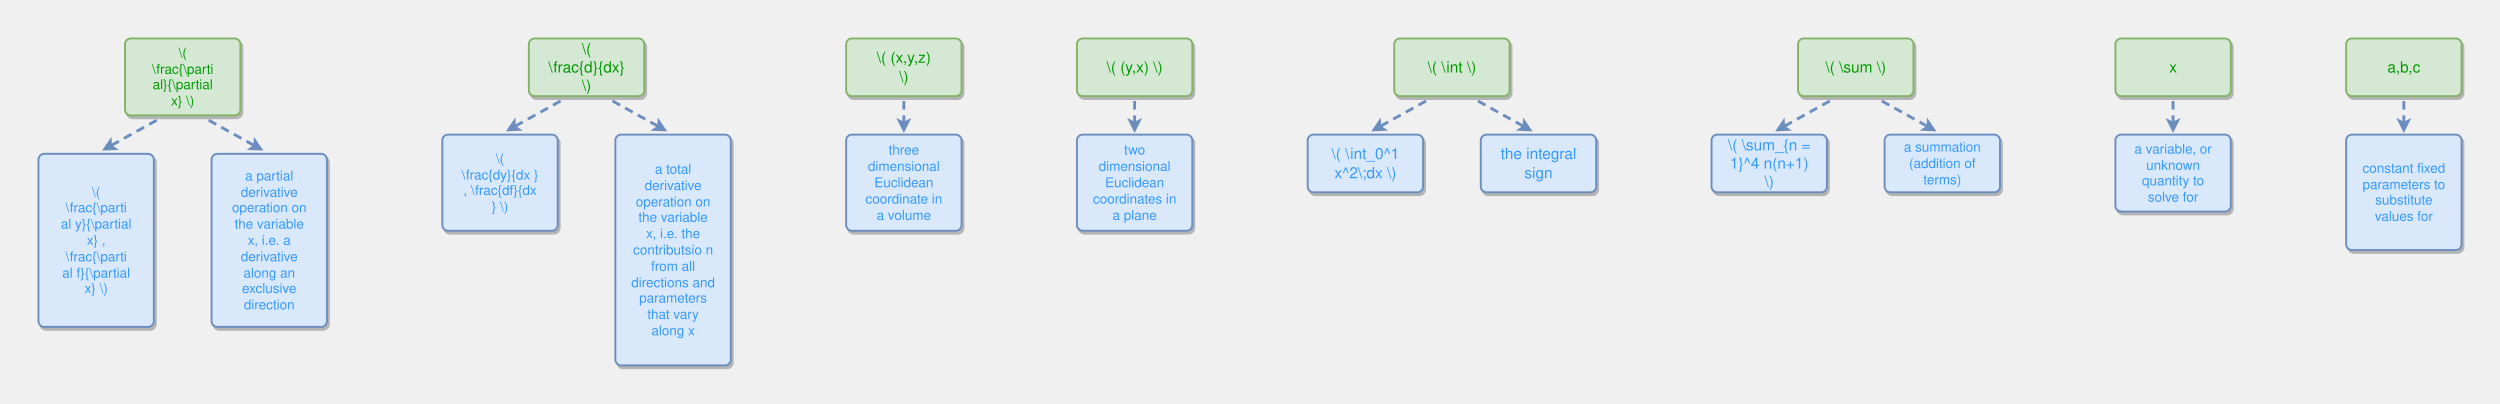
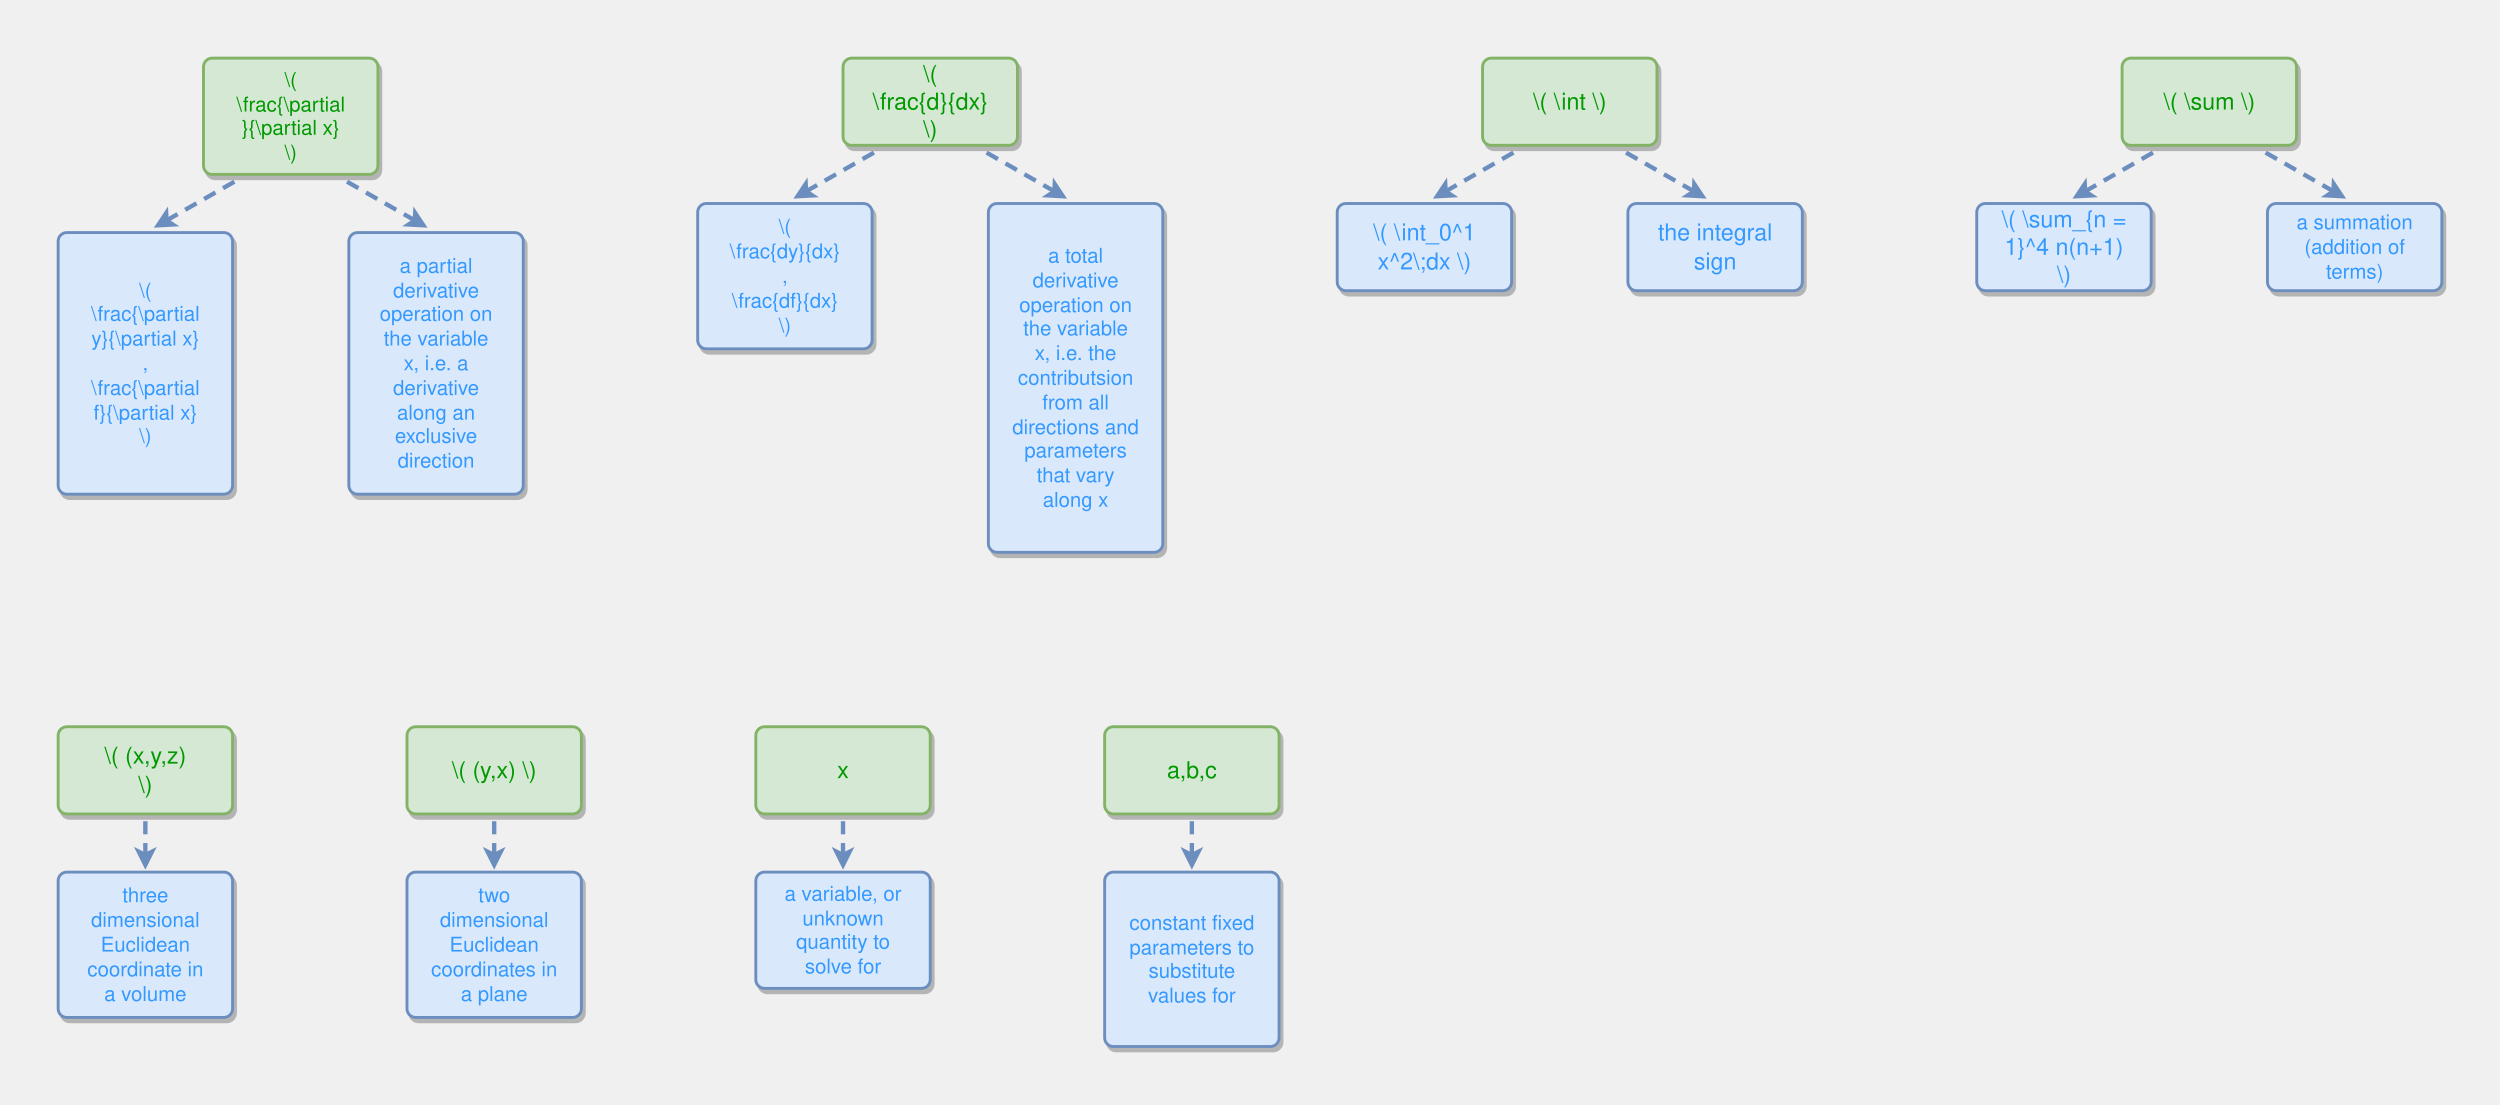
- <svg xmlns="http://www.w3.org/2000/svg" width="2600" height="420" viewBox="0 0 2600 420">
+ <svg xmlns="http://www.w3.org/2000/svg" width="1720" height="760" viewBox="0 0 1720 760">
  <defs>
  </defs>
  <g id="container-shells">
  </g>
  <g id="node-shadows">
    <rect x="40" y="160" width="120" height="180" rx="6" ry="6" fill="#000000" stroke="#000000" stroke-width="2" opacity="0.25" transform="translate(2,3)" />
-     <rect x="1780" y="140" width="120" height="60" rx="6" ry="6" fill="#000000" stroke="#000000" stroke-width="2" opacity="0.25" transform="translate(2,3)" />
-     <rect x="220" y="160" width="120" height="180" rx="6" ry="6" fill="#000000" stroke="#000000" stroke-width="2" opacity="0.25" transform="translate(2,3)" />
-     <rect x="1960" y="140" width="120" height="60" rx="6" ry="6" fill="#000000" stroke="#000000" stroke-width="2" opacity="0.25" transform="translate(2,3)" />
-     <rect x="640" y="140" width="120" height="240" rx="6" ry="6" fill="#000000" stroke="#000000" stroke-width="2" opacity="0.25" transform="translate(2,3)" />
-     <rect x="2200" y="140" width="120" height="80" rx="6" ry="6" fill="#000000" stroke="#000000" stroke-width="2" opacity="0.25" transform="translate(2,3)" />
-     <rect x="2440" y="40" width="120" height="60" rx="6" ry="6" fill="#000000" stroke="#000000" stroke-width="2" opacity="0.25" transform="translate(2,3)" />
-     <rect x="2440" y="140" width="120" height="120" rx="6" ry="6" fill="#000000" stroke="#000000" stroke-width="2" opacity="0.25" transform="translate(2,3)" />
-     <rect x="1540" y="140" width="120" height="60" rx="6" ry="6" fill="#000000" stroke="#000000" stroke-width="2" opacity="0.25" transform="translate(2,3)" />
-     <rect x="880" y="140" width="120" height="100" rx="6" ry="6" fill="#000000" stroke="#000000" stroke-width="2" opacity="0.25" transform="translate(2,3)" />
-     <rect x="1120" y="140" width="120" height="100" rx="6" ry="6" fill="#000000" stroke="#000000" stroke-width="2" opacity="0.25" transform="translate(2,3)" />
-     <rect x="460" y="140" width="120" height="100" rx="6" ry="6" fill="#000000" stroke="#000000" stroke-width="2" opacity="0.25" transform="translate(2,3)" />
-     <rect x="2200" y="40" width="120" height="60" rx="6" ry="6" fill="#000000" stroke="#000000" stroke-width="2" opacity="0.25" transform="translate(2,3)" />
-     <rect x="880" y="40" width="120" height="60" rx="6" ry="6" fill="#000000" stroke="#000000" stroke-width="2" opacity="0.25" transform="translate(2,3)" />
-     <rect x="1120" y="40" width="120" height="60" rx="6" ry="6" fill="#000000" stroke="#000000" stroke-width="2" opacity="0.25" transform="translate(2,3)" />
-     <rect x="130" y="40" width="120" height="80" rx="6" ry="6" fill="#000000" stroke="#000000" stroke-width="2" opacity="0.25" transform="translate(2,3)" />
-     <rect x="550" y="40" width="120" height="60" rx="6" ry="6" fill="#000000" stroke="#000000" stroke-width="2" opacity="0.25" transform="translate(2,3)" />
-     <rect x="1450" y="40" width="120" height="60" rx="6" ry="6" fill="#000000" stroke="#000000" stroke-width="2" opacity="0.25" transform="translate(2,3)" />
    <rect x="1360" y="140" width="120" height="60" rx="6" ry="6" fill="#000000" stroke="#000000" stroke-width="2" opacity="0.25" transform="translate(2,3)" />
-     <rect x="1870" y="40" width="120" height="60" rx="6" ry="6" fill="#000000" stroke="#000000" stroke-width="2" opacity="0.25" transform="translate(2,3)" />
+     <rect x="240" y="160" width="120" height="180" rx="6" ry="6" fill="#000000" stroke="#000000" stroke-width="2" opacity="0.25" transform="translate(2,3)" />
+     <rect x="1560" y="140" width="120" height="60" rx="6" ry="6" fill="#000000" stroke="#000000" stroke-width="2" opacity="0.25" transform="translate(2,3)" />
+     <rect x="680" y="140" width="120" height="240" rx="6" ry="6" fill="#000000" stroke="#000000" stroke-width="2" opacity="0.25" transform="translate(2,3)" />
+     <rect x="520" y="600" width="120" height="80" rx="6" ry="6" fill="#000000" stroke="#000000" stroke-width="2" opacity="0.25" transform="translate(2,3)" />
+     <rect x="760" y="500" width="120" height="60" rx="6" ry="6" fill="#000000" stroke="#000000" stroke-width="2" opacity="0.25" transform="translate(2,3)" />
+     <rect x="760" y="600" width="120" height="120" rx="6" ry="6" fill="#000000" stroke="#000000" stroke-width="2" opacity="0.25" transform="translate(2,3)" />
+     <rect x="1120" y="140" width="120" height="60" rx="6" ry="6" fill="#000000" stroke="#000000" stroke-width="2" opacity="0.25" transform="translate(2,3)" />
+     <rect x="40" y="600" width="120" height="100" rx="6" ry="6" fill="#000000" stroke="#000000" stroke-width="2" opacity="0.25" transform="translate(2,3)" />
+     <rect x="280" y="600" width="120" height="100" rx="6" ry="6" fill="#000000" stroke="#000000" stroke-width="2" opacity="0.25" transform="translate(2,3)" />
+     <rect x="480" y="140" width="120" height="100" rx="6" ry="6" fill="#000000" stroke="#000000" stroke-width="2" opacity="0.25" transform="translate(2,3)" />
+     <rect x="520" y="500" width="120" height="60" rx="6" ry="6" fill="#000000" stroke="#000000" stroke-width="2" opacity="0.25" transform="translate(2,3)" />
+     <rect x="40" y="500" width="120" height="60" rx="6" ry="6" fill="#000000" stroke="#000000" stroke-width="2" opacity="0.25" transform="translate(2,3)" />
+     <rect x="280" y="500" width="120" height="60" rx="6" ry="6" fill="#000000" stroke="#000000" stroke-width="2" opacity="0.25" transform="translate(2,3)" />
+     <rect x="140" y="40" width="120" height="80" rx="6" ry="6" fill="#000000" stroke="#000000" stroke-width="2" opacity="0.25" transform="translate(2,3)" />
+     <rect x="580" y="40" width="120" height="60" rx="6" ry="6" fill="#000000" stroke="#000000" stroke-width="2" opacity="0.25" transform="translate(2,3)" />
+     <rect x="1020" y="40" width="120" height="60" rx="6" ry="6" fill="#000000" stroke="#000000" stroke-width="2" opacity="0.25" transform="translate(2,3)" />
+     <rect x="920" y="140" width="120" height="60" rx="6" ry="6" fill="#000000" stroke="#000000" stroke-width="2" opacity="0.25" transform="translate(2,3)" />
+     <rect x="1460" y="40" width="120" height="60" rx="6" ry="6" fill="#000000" stroke="#000000" stroke-width="2" opacity="0.25" transform="translate(2,3)" />
  </g>
  <g id="edges">
-     <g class="edge" data-edge-idx="0" data-edge-base="expresses" data-edge-from="15" data-edge-to="16">
-       <line x1="2500.00" y1="105.00" x2="2500.00" y2="128.25" stroke="#6c8ebf" stroke-width="3" stroke-dasharray="9 6" />
-       <path d="M 2500.00 135.00 L 2495.50 126.00 L 2500.00 128.25 L 2504.50 126.00 Z" fill="#6c8ebf" stroke="#6c8ebf" stroke-width="3" stroke-miterlimit="10" />
-       <text x="2500" y="116" text-anchor="middle" dominant-baseline="middle" font-family="Helvetica,Inter,Segoe UI,Arial" font-size="11" paint-order="stroke" stroke="#ffffff" stroke-width="3" stroke-linejoin="round" fill="#6c8ebf">
-       </text>
+     <g class="edge" data-edge-idx="0" data-edge-base="expresses" data-edge-from="20" data-edge-to="14">
+       <line x1="580.00" y1="565.00" x2="580.00" y2="588.25" stroke="#6c8ebf" stroke-width="3" stroke-dasharray="9 6" />
+       <path d="M 580.00 595.00 L 575.50 586.00 L 580.00 588.25 L 584.50 586.00 Z" fill="#6c8ebf" stroke="#6c8ebf" stroke-width="3" stroke-miterlimit="10" />
    </g>
-     <g class="edge" data-edge-idx="1" data-edge-base="expresses" data-edge-from="20" data-edge-to="14">
-       <line x1="2260.00" y1="105.00" x2="2260.00" y2="128.25" stroke="#6c8ebf" stroke-width="3" stroke-dasharray="9 6" />
-       <path d="M 2260.00 135.00 L 2255.50 126.00 L 2260.00 128.25 L 2264.50 126.00 Z" fill="#6c8ebf" stroke="#6c8ebf" stroke-width="3" stroke-miterlimit="10" />
-       <text x="2260" y="116" text-anchor="middle" dominant-baseline="middle" font-family="Helvetica,Inter,Segoe UI,Arial" font-size="11" paint-order="stroke" stroke="#ffffff" stroke-width="3" stroke-linejoin="round" fill="#6c8ebf">
-       </text>
+     <g class="edge" data-edge-idx="1" data-edge-base="expresses" data-edge-from="15" data-edge-to="16">
+       <line x1="820.00" y1="565.00" x2="820.00" y2="588.25" stroke="#6c8ebf" stroke-width="3" stroke-dasharray="9 6" />
+       <path d="M 820.00 595.00 L 815.50 586.00 L 820.00 588.25 L 824.50 586.00 Z" fill="#6c8ebf" stroke="#6c8ebf" stroke-width="3" stroke-miterlimit="10" />
    </g>
-     <g class="edge" data-edge-idx="2" data-edge-base="expresses" data-edge-from="3" data-edge-to="18">
-       <line x1="940.00" y1="105.00" x2="940.00" y2="128.25" stroke="#6c8ebf" stroke-width="3" stroke-dasharray="9 6" />
-       <path d="M 940.00 135.00 L 935.50 126.00 L 940.00 128.25 L 944.50 126.00 Z" fill="#6c8ebf" stroke="#6c8ebf" stroke-width="3" stroke-miterlimit="10" />
-       <text x="940" y="116" text-anchor="middle" dominant-baseline="middle" font-family="Helvetica,Inter,Segoe UI,Arial" font-size="11" paint-order="stroke" stroke="#ffffff" stroke-width="3" stroke-linejoin="round" fill="#6c8ebf">
-       </text>
+     <g class="edge" data-edge-idx="2" data-edge-base="expresses" data-edge-from="4" data-edge-to="19">
+       <line x1="340.00" y1="565.00" x2="340.00" y2="588.25" stroke="#6c8ebf" stroke-width="3" stroke-dasharray="9 6" />
+       <path d="M 340.00 595.00 L 335.50 586.00 L 340.00 588.25 L 344.50 586.00 Z" fill="#6c8ebf" stroke="#6c8ebf" stroke-width="3" stroke-miterlimit="10" />
    </g>
-     <g class="edge" data-edge-idx="3" data-edge-base="expresses" data-edge-from="4" data-edge-to="19">
-       <line x1="1180.00" y1="105.00" x2="1180.00" y2="128.25" stroke="#6c8ebf" stroke-width="3" stroke-dasharray="9 6" />
-       <path d="M 1180.00 135.00 L 1175.50 126.00 L 1180.00 128.25 L 1184.50 126.00 Z" fill="#6c8ebf" stroke="#6c8ebf" stroke-width="3" stroke-miterlimit="10" />
-       <text x="1180" y="116" text-anchor="middle" dominant-baseline="middle" font-family="Helvetica,Inter,Segoe UI,Arial" font-size="11" paint-order="stroke" stroke="#ffffff" stroke-width="3" stroke-linejoin="round" fill="#6c8ebf">
-       </text>
+     <g class="edge" data-edge-idx="3" data-edge-base="expresses" data-edge-from="3" data-edge-to="18">
+       <line x1="100.00" y1="565.00" x2="100.00" y2="588.25" stroke="#6c8ebf" stroke-width="3" stroke-dasharray="9 6" />
+       <path d="M 100.00 595.00 L 95.50 586.00 L 100.00 588.25 L 104.50 586.00 Z" fill="#6c8ebf" stroke="#6c8ebf" stroke-width="3" stroke-miterlimit="10" />
    </g>
-     <g class="edge" data-edge-idx="4" data-edge-base="expresses" data-edge-from="5" data-edge-to="1">
-       <line x1="163.00" y1="125.00" x2="114.90" y2="151.72" stroke="#6c8ebf" stroke-width="3" stroke-dasharray="9 6" />
-       <path d="M 109.00 155.00 L 114.68 146.70 L 114.90 151.72 L 119.05 154.56 Z" fill="#6c8ebf" stroke="#6c8ebf" stroke-width="3" stroke-miterlimit="10" />
-       <text x="138" y="138" text-anchor="middle" dominant-baseline="middle" font-family="Helvetica,Inter,Segoe UI,Arial" font-size="11" paint-order="stroke" stroke="#ffffff" stroke-width="3" stroke-linejoin="round" fill="#6c8ebf">
-       </text>
+     <g class="edge" data-edge-idx="4" data-edge-base="expresses" data-edge-from="7" data-edge-to="17">
+       <line x1="1118.75" y1="105.00" x2="1165.39" y2="131.65" stroke="#6c8ebf" stroke-width="3" stroke-dasharray="9 6" />
+       <path d="M 1171.25 135.00 L 1161.20 134.44 L 1165.39 131.65 L 1165.67 126.63 Z" fill="#6c8ebf" stroke="#6c8ebf" stroke-width="3" stroke-miterlimit="10" />
    </g>
-     <g class="edge" data-edge-idx="5" data-edge-base="expresses" data-edge-from="5" data-edge-to="11">
-       <line x1="217.00" y1="125.00" x2="265.10" y2="151.72" stroke="#6c8ebf" stroke-width="3" stroke-dasharray="9 6" />
-       <path d="M 271.00 155.00 L 260.95 154.56 L 265.10 151.72 L 265.32 146.70 Z" fill="#6c8ebf" stroke="#6c8ebf" stroke-width="3" stroke-miterlimit="10" />
-       <text x="241" y="138" text-anchor="middle" dominant-baseline="middle" font-family="Helvetica,Inter,Segoe UI,Arial" font-size="11" paint-order="stroke" stroke="#ffffff" stroke-width="3" stroke-linejoin="round" fill="#6c8ebf">
-       </text>
+     <g class="edge" data-edge-idx="5" data-edge-base="expresses" data-edge-from="7" data-edge-to="8">
+       <line x1="1041.25" y1="105.00" x2="994.61" y2="131.65" stroke="#6c8ebf" stroke-width="3" stroke-dasharray="9 6" />
+       <path d="M 988.75 135.00 L 994.33 126.63 L 994.61 131.65 L 998.80 134.44 Z" fill="#6c8ebf" stroke="#6c8ebf" stroke-width="3" stroke-miterlimit="10" />
    </g>
-     <g class="edge" data-edge-idx="6" data-edge-base="expresses" data-edge-from="6" data-edge-to="13">
-       <line x1="637.00" y1="105.00" x2="685.10" y2="131.72" stroke="#6c8ebf" stroke-width="3" stroke-dasharray="9 6" />
-       <path d="M 691.00 135.00 L 680.95 134.56 L 685.10 131.72 L 685.32 126.70 Z" fill="#6c8ebf" stroke="#6c8ebf" stroke-width="3" stroke-miterlimit="10" />
-       <text x="661" y="118" text-anchor="middle" dominant-baseline="middle" font-family="Helvetica,Inter,Segoe UI,Arial" font-size="11" paint-order="stroke" stroke="#ffffff" stroke-width="3" stroke-linejoin="round" fill="#6c8ebf">
-       </text>
+     <g class="edge" data-edge-idx="6" data-edge-base="expresses" data-edge-from="9" data-edge-to="12">
+       <line x1="1558.75" y1="105.00" x2="1605.39" y2="131.65" stroke="#6c8ebf" stroke-width="3" stroke-dasharray="9 6" />
+       <path d="M 1611.25 135.00 L 1601.20 134.44 L 1605.39 131.65 L 1605.67 126.63 Z" fill="#6c8ebf" stroke="#6c8ebf" stroke-width="3" stroke-miterlimit="10" />
    </g>
-     <g class="edge" data-edge-idx="7" data-edge-base="expresses" data-edge-from="6" data-edge-to="2">
-       <line x1="583.00" y1="105.00" x2="534.90" y2="131.72" stroke="#6c8ebf" stroke-width="3" stroke-dasharray="9 6" />
-       <path d="M 529.00 135.00 L 534.68 126.70 L 534.90 131.72 L 539.05 134.56 Z" fill="#6c8ebf" stroke="#6c8ebf" stroke-width="3" stroke-miterlimit="10" />
-       <text x="558" y="118" text-anchor="middle" dominant-baseline="middle" font-family="Helvetica,Inter,Segoe UI,Arial" font-size="11" paint-order="stroke" stroke="#ffffff" stroke-width="3" stroke-linejoin="round" fill="#6c8ebf">
-       </text>
+     <g class="edge" data-edge-idx="7" data-edge-base="expresses" data-edge-from="9" data-edge-to="10">
+       <line x1="1481.25" y1="105.00" x2="1434.61" y2="131.65" stroke="#6c8ebf" stroke-width="3" stroke-dasharray="9 6" />
+       <path d="M 1428.75 135.00 L 1434.33 126.63 L 1434.61 131.65 L 1438.80 134.44 Z" fill="#6c8ebf" stroke="#6c8ebf" stroke-width="3" stroke-miterlimit="10" />
    </g>
-     <g class="edge" data-edge-idx="8" data-edge-base="expresses" data-edge-from="7" data-edge-to="17">
-       <line x1="1537.00" y1="105.00" x2="1585.10" y2="131.72" stroke="#6c8ebf" stroke-width="3" stroke-dasharray="9 6" />
-       <path d="M 1591.00 135.00 L 1580.95 134.56 L 1585.10 131.72 L 1585.32 126.70 Z" fill="#6c8ebf" stroke="#6c8ebf" stroke-width="3" stroke-miterlimit="10" />
-       <text x="1561" y="118" text-anchor="middle" dominant-baseline="middle" font-family="Helvetica,Inter,Segoe UI,Arial" font-size="11" paint-order="stroke" stroke="#ffffff" stroke-width="3" stroke-linejoin="round" fill="#6c8ebf">
-       </text>
+     <g class="edge" data-edge-idx="8" data-edge-base="expresses" data-edge-from="6" data-edge-to="13">
+       <line x1="678.75" y1="105.00" x2="725.39" y2="131.65" stroke="#6c8ebf" stroke-width="3" stroke-dasharray="9 6" />
+       <path d="M 731.25 135.00 L 721.20 134.44 L 725.39 131.65 L 725.67 126.63 Z" fill="#6c8ebf" stroke="#6c8ebf" stroke-width="3" stroke-miterlimit="10" />
    </g>
-     <g class="edge" data-edge-idx="9" data-edge-base="expresses" data-edge-from="7" data-edge-to="8">
-       <line x1="1483.00" y1="105.00" x2="1434.90" y2="131.72" stroke="#6c8ebf" stroke-width="3" stroke-dasharray="9 6" />
-       <path d="M 1429.00 135.00 L 1434.68 126.70 L 1434.90 131.72 L 1439.05 134.56 Z" fill="#6c8ebf" stroke="#6c8ebf" stroke-width="3" stroke-miterlimit="10" />
-       <text x="1458" y="118" text-anchor="middle" dominant-baseline="middle" font-family="Helvetica,Inter,Segoe UI,Arial" font-size="11" paint-order="stroke" stroke="#ffffff" stroke-width="3" stroke-linejoin="round" fill="#6c8ebf">
-       </text>
+     <g class="edge" data-edge-idx="9" data-edge-base="expresses" data-edge-from="6" data-edge-to="2">
+       <line x1="601.25" y1="105.00" x2="554.61" y2="131.65" stroke="#6c8ebf" stroke-width="3" stroke-dasharray="9 6" />
+       <path d="M 548.75 135.00 L 554.33 126.63 L 554.61 131.65 L 558.80 134.44 Z" fill="#6c8ebf" stroke="#6c8ebf" stroke-width="3" stroke-miterlimit="10" />
    </g>
-     <g class="edge" data-edge-idx="10" data-edge-base="expresses" data-edge-from="9" data-edge-to="10">
-       <line x1="1903.00" y1="105.00" x2="1854.90" y2="131.72" stroke="#6c8ebf" stroke-width="3" stroke-dasharray="9 6" />
-       <path d="M 1849.00 135.00 L 1854.68 126.70 L 1854.90 131.72 L 1859.05 134.56 Z" fill="#6c8ebf" stroke="#6c8ebf" stroke-width="3" stroke-miterlimit="10" />
-       <text x="1878" y="118" text-anchor="middle" dominant-baseline="middle" font-family="Helvetica,Inter,Segoe UI,Arial" font-size="11" paint-order="stroke" stroke="#ffffff" stroke-width="3" stroke-linejoin="round" fill="#6c8ebf">
-       </text>
+     <g class="edge" data-edge-idx="10" data-edge-base="expresses" data-edge-from="5" data-edge-to="11">
+       <line x1="238.75" y1="125.00" x2="285.39" y2="151.65" stroke="#6c8ebf" stroke-width="3" stroke-dasharray="9 6" />
+       <path d="M 291.25 155.00 L 281.20 154.44 L 285.39 151.65 L 285.67 146.63 Z" fill="#6c8ebf" stroke="#6c8ebf" stroke-width="3" stroke-miterlimit="10" />
    </g>
-     <g class="edge" data-edge-idx="11" data-edge-base="expresses" data-edge-from="9" data-edge-to="12">
-       <line x1="1957.00" y1="105.00" x2="2005.10" y2="131.72" stroke="#6c8ebf" stroke-width="3" stroke-dasharray="9 6" />
-       <path d="M 2011.00 135.00 L 2000.95 134.56 L 2005.10 131.72 L 2005.32 126.70 Z" fill="#6c8ebf" stroke="#6c8ebf" stroke-width="3" stroke-miterlimit="10" />
-       <text x="1981" y="118" text-anchor="middle" dominant-baseline="middle" font-family="Helvetica,Inter,Segoe UI,Arial" font-size="11" paint-order="stroke" stroke="#ffffff" stroke-width="3" stroke-linejoin="round" fill="#6c8ebf">
-       </text>
+     <g class="edge" data-edge-idx="11" data-edge-base="expresses" data-edge-from="5" data-edge-to="1">
+       <line x1="161.25" y1="125.00" x2="114.61" y2="151.65" stroke="#6c8ebf" stroke-width="3" stroke-dasharray="9 6" />
+       <path d="M 108.75 155.00 L 114.33 146.63 L 114.61 151.65 L 118.80 154.44 Z" fill="#6c8ebf" stroke="#6c8ebf" stroke-width="3" stroke-miterlimit="10" />
    </g>
  </g>
  <g id="nodes">
    <rect x="40" y="160" width="120" height="180" rx="6" ry="6" fill="#dae8fc" stroke="#6c8ebf" stroke-width="2" />
    <text x="100" y="200" text-anchor="middle" dominant-baseline="middle" font-family="Helvetica,Inter,Segoe UI,Arial" font-size="14" font-weight="normal" fill="#3399ff">\(</text>
-     <text x="100" y="216" text-anchor="middle" dominant-baseline="middle" font-family="Helvetica,Inter,Segoe UI,Arial" font-size="14" font-weight="normal" fill="#3399ff">\frac{\parti</text>
-     <text x="100" y="233" text-anchor="middle" dominant-baseline="middle" font-family="Helvetica,Inter,Segoe UI,Arial" font-size="14" font-weight="normal" fill="#3399ff">al y}{\partial</text>
-     <text x="100" y="250" text-anchor="middle" dominant-baseline="middle" font-family="Helvetica,Inter,Segoe UI,Arial" font-size="14" font-weight="normal" fill="#3399ff">x} ,</text>
-     <text x="100" y="267" text-anchor="middle" dominant-baseline="middle" font-family="Helvetica,Inter,Segoe UI,Arial" font-size="14" font-weight="normal" fill="#3399ff">\frac{\parti</text>
-     <text x="100" y="284" text-anchor="middle" dominant-baseline="middle" font-family="Helvetica,Inter,Segoe UI,Arial" font-size="14" font-weight="normal" fill="#3399ff">al f}{\partial</text>
-     <text x="100" y="300" text-anchor="middle" dominant-baseline="middle" font-family="Helvetica,Inter,Segoe UI,Arial" font-size="14" font-weight="normal" fill="#3399ff">x} \)</text>
-     <rect x="1780" y="140" width="120" height="60" rx="6" ry="6" fill="#dae8fc" stroke="#6c8ebf" stroke-width="2" />
-     <text x="1840" y="151" text-anchor="middle" dominant-baseline="middle" font-family="Helvetica,Inter,Segoe UI,Arial" font-size="16" font-weight="normal" fill="#3399ff">\( \sum_{n =</text>
-     <text x="1840" y="170" text-anchor="middle" dominant-baseline="middle" font-family="Helvetica,Inter,Segoe UI,Arial" font-size="16" font-weight="normal" fill="#3399ff">1}^4 n(n+1)</text>
-     <text x="1840" y="189" text-anchor="middle" dominant-baseline="middle" font-family="Helvetica,Inter,Segoe UI,Arial" font-size="16" font-weight="normal" fill="#3399ff">\)</text>
-     <rect x="220" y="160" width="120" height="180" rx="6" ry="6" fill="#dae8fc" stroke="#6c8ebf" stroke-width="2" />
-     <text x="280" y="183" text-anchor="middle" dominant-baseline="middle" font-family="Helvetica,Inter,Segoe UI,Arial" font-size="14" font-weight="normal" fill="#3399ff">a partial</text>
-     <text x="280" y="200" text-anchor="middle" dominant-baseline="middle" font-family="Helvetica,Inter,Segoe UI,Arial" font-size="14" font-weight="normal" fill="#3399ff">derivative</text>
-     <text x="280" y="216" text-anchor="middle" dominant-baseline="middle" font-family="Helvetica,Inter,Segoe UI,Arial" font-size="14" font-weight="normal" fill="#3399ff">operation on</text>
-     <text x="280" y="233" text-anchor="middle" dominant-baseline="middle" font-family="Helvetica,Inter,Segoe UI,Arial" font-size="14" font-weight="normal" fill="#3399ff">the variable</text>
-     <text x="280" y="250" text-anchor="middle" dominant-baseline="middle" font-family="Helvetica,Inter,Segoe UI,Arial" font-size="14" font-weight="normal" fill="#3399ff">x, i.e. a</text>
-     <text x="280" y="267" text-anchor="middle" dominant-baseline="middle" font-family="Helvetica,Inter,Segoe UI,Arial" font-size="14" font-weight="normal" fill="#3399ff">derivative</text>
-     <text x="280" y="284" text-anchor="middle" dominant-baseline="middle" font-family="Helvetica,Inter,Segoe UI,Arial" font-size="14" font-weight="normal" fill="#3399ff">along an</text>
-     <text x="280" y="300" text-anchor="middle" dominant-baseline="middle" font-family="Helvetica,Inter,Segoe UI,Arial" font-size="14" font-weight="normal" fill="#3399ff">exclusive</text>
-     <text x="280" y="317" text-anchor="middle" dominant-baseline="middle" font-family="Helvetica,Inter,Segoe UI,Arial" font-size="14" font-weight="normal" fill="#3399ff">direction</text>
-     <rect x="1960" y="140" width="120" height="60" rx="6" ry="6" fill="#dae8fc" stroke="#6c8ebf" stroke-width="2" />
-     <text x="2020" y="153" text-anchor="middle" dominant-baseline="middle" font-family="Helvetica,Inter,Segoe UI,Arial" font-size="14" font-weight="normal" fill="#3399ff">a summation</text>
-     <text x="2020" y="170" text-anchor="middle" dominant-baseline="middle" font-family="Helvetica,Inter,Segoe UI,Arial" font-size="14" font-weight="normal" fill="#3399ff">(addition of</text>
-     <text x="2020" y="187" text-anchor="middle" dominant-baseline="middle" font-family="Helvetica,Inter,Segoe UI,Arial" font-size="14" font-weight="normal" fill="#3399ff">terms)</text>
-     <rect x="640" y="140" width="120" height="240" rx="6" ry="6" fill="#dae8fc" stroke="#6c8ebf" stroke-width="2" />
-     <text x="700" y="176" text-anchor="middle" dominant-baseline="middle" font-family="Helvetica,Inter,Segoe UI,Arial" font-size="14" font-weight="normal" fill="#3399ff">a total</text>
-     <text x="700" y="193" text-anchor="middle" dominant-baseline="middle" font-family="Helvetica,Inter,Segoe UI,Arial" font-size="14" font-weight="normal" fill="#3399ff">derivative</text>
-     <text x="700" y="210" text-anchor="middle" dominant-baseline="middle" font-family="Helvetica,Inter,Segoe UI,Arial" font-size="14" font-weight="normal" fill="#3399ff">operation on</text>
-     <text x="700" y="226" text-anchor="middle" dominant-baseline="middle" font-family="Helvetica,Inter,Segoe UI,Arial" font-size="14" font-weight="normal" fill="#3399ff">the variable</text>
-     <text x="700" y="243" text-anchor="middle" dominant-baseline="middle" font-family="Helvetica,Inter,Segoe UI,Arial" font-size="14" font-weight="normal" fill="#3399ff">x, i.e. the</text>
-     <text x="700" y="260" text-anchor="middle" dominant-baseline="middle" font-family="Helvetica,Inter,Segoe UI,Arial" font-size="14" font-weight="normal" fill="#3399ff">contributsio n</text>
-     <text x="700" y="277" text-anchor="middle" dominant-baseline="middle" font-family="Helvetica,Inter,Segoe UI,Arial" font-size="14" font-weight="normal" fill="#3399ff">from all</text>
-     <text x="700" y="294" text-anchor="middle" dominant-baseline="middle" font-family="Helvetica,Inter,Segoe UI,Arial" font-size="14" font-weight="normal" fill="#3399ff">directions and</text>
-     <text x="700" y="310" text-anchor="middle" dominant-baseline="middle" font-family="Helvetica,Inter,Segoe UI,Arial" font-size="14" font-weight="normal" fill="#3399ff">parameters</text>
-     <text x="700" y="327" text-anchor="middle" dominant-baseline="middle" font-family="Helvetica,Inter,Segoe UI,Arial" font-size="14" font-weight="normal" fill="#3399ff">that vary</text>
-     <text x="700" y="344" text-anchor="middle" dominant-baseline="middle" font-family="Helvetica,Inter,Segoe UI,Arial" font-size="14" font-weight="normal" fill="#3399ff">along x</text>
-     <rect x="2200" y="140" width="120" height="80" rx="6" ry="6" fill="#dae8fc" stroke="#6c8ebf" stroke-width="2" />
-     <text x="2260" y="155" text-anchor="middle" dominant-baseline="middle" font-family="Helvetica,Inter,Segoe UI,Arial" font-size="14" font-weight="normal" fill="#3399ff">a variable, or</text>
-     <text x="2260" y="172" text-anchor="middle" dominant-baseline="middle" font-family="Helvetica,Inter,Segoe UI,Arial" font-size="14" font-weight="normal" fill="#3399ff">unknown</text>
-     <text x="2260" y="188" text-anchor="middle" dominant-baseline="middle" font-family="Helvetica,Inter,Segoe UI,Arial" font-size="14" font-weight="normal" fill="#3399ff">quantity to</text>
-     <text x="2260" y="205" text-anchor="middle" dominant-baseline="middle" font-family="Helvetica,Inter,Segoe UI,Arial" font-size="14" font-weight="normal" fill="#3399ff">solve for</text>
-     <rect x="2440" y="40" width="120" height="60" rx="6" ry="6" fill="#d5e8d4" stroke="#82b366" stroke-width="2" />
-     <text x="2500" y="70" text-anchor="middle" dominant-baseline="middle" font-family="Helvetica,Inter,Segoe UI,Arial" font-size="16" font-weight="normal" fill="#009900">a,b,c</text>
-     <rect x="2440" y="140" width="120" height="120" rx="6" ry="6" fill="#dae8fc" stroke="#6c8ebf" stroke-width="2" />
-     <text x="2500" y="175" text-anchor="middle" dominant-baseline="middle" font-family="Helvetica,Inter,Segoe UI,Arial" font-size="14" font-weight="normal" fill="#3399ff">constant fixed</text>
-     <text x="2500" y="192" text-anchor="middle" dominant-baseline="middle" font-family="Helvetica,Inter,Segoe UI,Arial" font-size="14" font-weight="normal" fill="#3399ff">parameters to</text>
-     <text x="2500" y="208" text-anchor="middle" dominant-baseline="middle" font-family="Helvetica,Inter,Segoe UI,Arial" font-size="14" font-weight="normal" fill="#3399ff">substitute</text>
-     <text x="2500" y="225" text-anchor="middle" dominant-baseline="middle" font-family="Helvetica,Inter,Segoe UI,Arial" font-size="14" font-weight="normal" fill="#3399ff">values for</text>
-     <rect x="1540" y="140" width="120" height="60" rx="6" ry="6" fill="#dae8fc" stroke="#6c8ebf" stroke-width="2" />
-     <text x="1600" y="160" text-anchor="middle" dominant-baseline="middle" font-family="Helvetica,Inter,Segoe UI,Arial" font-size="16" font-weight="normal" fill="#3399ff">the integral</text>
-     <text x="1600" y="180" text-anchor="middle" dominant-baseline="middle" font-family="Helvetica,Inter,Segoe UI,Arial" font-size="16" font-weight="normal" fill="#3399ff">sign</text>
-     <rect x="880" y="140" width="120" height="100" rx="6" ry="6" fill="#dae8fc" stroke="#6c8ebf" stroke-width="2" />
-     <text x="940" y="156" text-anchor="middle" dominant-baseline="middle" font-family="Helvetica,Inter,Segoe UI,Arial" font-size="14" font-weight="normal" fill="#3399ff">three</text>
-     <text x="940" y="173" text-anchor="middle" dominant-baseline="middle" font-family="Helvetica,Inter,Segoe UI,Arial" font-size="14" font-weight="normal" fill="#3399ff">dimensional</text>
-     <text x="940" y="190" text-anchor="middle" dominant-baseline="middle" font-family="Helvetica,Inter,Segoe UI,Arial" font-size="14" font-weight="normal" fill="#3399ff">Euclidean</text>
-     <text x="940" y="207" text-anchor="middle" dominant-baseline="middle" font-family="Helvetica,Inter,Segoe UI,Arial" font-size="14" font-weight="normal" fill="#3399ff">coordinate in</text>
-     <text x="940" y="224" text-anchor="middle" dominant-baseline="middle" font-family="Helvetica,Inter,Segoe UI,Arial" font-size="14" font-weight="normal" fill="#3399ff">a volume</text>
-     <rect x="1120" y="140" width="120" height="100" rx="6" ry="6" fill="#dae8fc" stroke="#6c8ebf" stroke-width="2" />
-     <text x="1180" y="156" text-anchor="middle" dominant-baseline="middle" font-family="Helvetica,Inter,Segoe UI,Arial" font-size="14" font-weight="normal" fill="#3399ff">two</text>
-     <text x="1180" y="173" text-anchor="middle" dominant-baseline="middle" font-family="Helvetica,Inter,Segoe UI,Arial" font-size="14" font-weight="normal" fill="#3399ff">dimensional</text>
-     <text x="1180" y="190" text-anchor="middle" dominant-baseline="middle" font-family="Helvetica,Inter,Segoe UI,Arial" font-size="14" font-weight="normal" fill="#3399ff">Euclidean</text>
-     <text x="1180" y="207" text-anchor="middle" dominant-baseline="middle" font-family="Helvetica,Inter,Segoe UI,Arial" font-size="14" font-weight="normal" fill="#3399ff">coordinates in</text>
-     <text x="1180" y="224" text-anchor="middle" dominant-baseline="middle" font-family="Helvetica,Inter,Segoe UI,Arial" font-size="14" font-weight="normal" fill="#3399ff">a plane</text>
-     <rect x="460" y="140" width="120" height="100" rx="6" ry="6" fill="#dae8fc" stroke="#6c8ebf" stroke-width="2" />
-     <text x="520" y="165" text-anchor="middle" dominant-baseline="middle" font-family="Helvetica,Inter,Segoe UI,Arial" font-size="14" font-weight="normal" fill="#3399ff">\(</text>
-     <text x="520" y="182" text-anchor="middle" dominant-baseline="middle" font-family="Helvetica,Inter,Segoe UI,Arial" font-size="14" font-weight="normal" fill="#3399ff">\frac{dy}{dx }</text>
-     <text x="520" y="198" text-anchor="middle" dominant-baseline="middle" font-family="Helvetica,Inter,Segoe UI,Arial" font-size="14" font-weight="normal" fill="#3399ff">, \frac{df}{dx</text>
-     <text x="520" y="215" text-anchor="middle" dominant-baseline="middle" font-family="Helvetica,Inter,Segoe UI,Arial" font-size="14" font-weight="normal" fill="#3399ff">} \)</text>
-     <rect x="2200" y="40" width="120" height="60" rx="6" ry="6" fill="#d5e8d4" stroke="#82b366" stroke-width="2" />
-     <text x="2260" y="70" text-anchor="middle" dominant-baseline="middle" font-family="Helvetica,Inter,Segoe UI,Arial" font-size="16" font-weight="normal" fill="#009900">x</text>
-     <rect x="880" y="40" width="120" height="60" rx="6" ry="6" fill="#d5e8d4" stroke="#82b366" stroke-width="2" />
-     <text x="940" y="60" text-anchor="middle" dominant-baseline="middle" font-family="Helvetica,Inter,Segoe UI,Arial" font-size="16" font-weight="normal" fill="#009900">\( (x,y,z)</text>
-     <text x="940" y="80" text-anchor="middle" dominant-baseline="middle" font-family="Helvetica,Inter,Segoe UI,Arial" font-size="16" font-weight="normal" fill="#009900">\)</text>
-     <rect x="1120" y="40" width="120" height="60" rx="6" ry="6" fill="#d5e8d4" stroke="#82b366" stroke-width="2" />
-     <text x="1180" y="70" text-anchor="middle" dominant-baseline="middle" font-family="Helvetica,Inter,Segoe UI,Arial" font-size="16" font-weight="normal" fill="#009900">\( (y,x) \)</text>
-     <rect x="130" y="40" width="120" height="80" rx="6" ry="6" fill="#d5e8d4" stroke="#82b366" stroke-width="2" />
-     <text x="190" y="55" text-anchor="middle" dominant-baseline="middle" font-family="Helvetica,Inter,Segoe UI,Arial" font-size="14" font-weight="normal" fill="#009900">\(</text>
-     <text x="190" y="72" text-anchor="middle" dominant-baseline="middle" font-family="Helvetica,Inter,Segoe UI,Arial" font-size="14" font-weight="normal" fill="#009900">\frac{\parti</text>
-     <text x="190" y="88" text-anchor="middle" dominant-baseline="middle" font-family="Helvetica,Inter,Segoe UI,Arial" font-size="14" font-weight="normal" fill="#009900">al}{\partial</text>
-     <text x="190" y="105" text-anchor="middle" dominant-baseline="middle" font-family="Helvetica,Inter,Segoe UI,Arial" font-size="14" font-weight="normal" fill="#009900">x} \)</text>
-     <rect x="550" y="40" width="120" height="60" rx="6" ry="6" fill="#d5e8d4" stroke="#82b366" stroke-width="2" />
-     <text x="610" y="51" text-anchor="middle" dominant-baseline="middle" font-family="Helvetica,Inter,Segoe UI,Arial" font-size="16" font-weight="normal" fill="#009900">\(</text>
-     <text x="610" y="70" text-anchor="middle" dominant-baseline="middle" font-family="Helvetica,Inter,Segoe UI,Arial" font-size="16" font-weight="normal" fill="#009900">\frac{d}{dx}</text>
-     <text x="610" y="89" text-anchor="middle" dominant-baseline="middle" font-family="Helvetica,Inter,Segoe UI,Arial" font-size="16" font-weight="normal" fill="#009900">\)</text>
+     <text x="100" y="216" text-anchor="middle" dominant-baseline="middle" font-family="Helvetica,Inter,Segoe UI,Arial" font-size="14" font-weight="normal" fill="#3399ff">\frac{\partial</text>
+     <text x="100" y="233" text-anchor="middle" dominant-baseline="middle" font-family="Helvetica,Inter,Segoe UI,Arial" font-size="14" font-weight="normal" fill="#3399ff">y}{\partial x}</text>
+     <text x="100" y="250" text-anchor="middle" dominant-baseline="middle" font-family="Helvetica,Inter,Segoe UI,Arial" font-size="14" font-weight="normal" fill="#3399ff">,</text>
+     <text x="100" y="267" text-anchor="middle" dominant-baseline="middle" font-family="Helvetica,Inter,Segoe UI,Arial" font-size="14" font-weight="normal" fill="#3399ff">\frac{\partial</text>
+     <text x="100" y="284" text-anchor="middle" dominant-baseline="middle" font-family="Helvetica,Inter,Segoe UI,Arial" font-size="14" font-weight="normal" fill="#3399ff">f}{\partial x}</text>
+     <text x="100" y="300" text-anchor="middle" dominant-baseline="middle" font-family="Helvetica,Inter,Segoe UI,Arial" font-size="14" font-weight="normal" fill="#3399ff">\)</text>
+     <rect x="1360" y="140" width="120" height="60" rx="6" ry="6" fill="#dae8fc" stroke="#6c8ebf" stroke-width="2" />
+     <text x="1420" y="151" text-anchor="middle" dominant-baseline="middle" font-family="Helvetica,Inter,Segoe UI,Arial" font-size="16" font-weight="normal" fill="#3399ff">\( \sum_{n =</text>
+     <text x="1420" y="170" text-anchor="middle" dominant-baseline="middle" font-family="Helvetica,Inter,Segoe UI,Arial" font-size="16" font-weight="normal" fill="#3399ff">1}^4 n(n+1)</text>
+     <text x="1420" y="189" text-anchor="middle" dominant-baseline="middle" font-family="Helvetica,Inter,Segoe UI,Arial" font-size="16" font-weight="normal" fill="#3399ff">\)</text>
+     <rect x="240" y="160" width="120" height="180" rx="6" ry="6" fill="#dae8fc" stroke="#6c8ebf" stroke-width="2" />
+     <text x="300" y="183" text-anchor="middle" dominant-baseline="middle" font-family="Helvetica,Inter,Segoe UI,Arial" font-size="14" font-weight="normal" fill="#3399ff">a partial</text>
+     <text x="300" y="200" text-anchor="middle" dominant-baseline="middle" font-family="Helvetica,Inter,Segoe UI,Arial" font-size="14" font-weight="normal" fill="#3399ff">derivative</text>
+     <text x="300" y="216" text-anchor="middle" dominant-baseline="middle" font-family="Helvetica,Inter,Segoe UI,Arial" font-size="14" font-weight="normal" fill="#3399ff">operation on</text>
+     <text x="300" y="233" text-anchor="middle" dominant-baseline="middle" font-family="Helvetica,Inter,Segoe UI,Arial" font-size="14" font-weight="normal" fill="#3399ff">the variable</text>
+     <text x="300" y="250" text-anchor="middle" dominant-baseline="middle" font-family="Helvetica,Inter,Segoe UI,Arial" font-size="14" font-weight="normal" fill="#3399ff">x, i.e. a</text>
+     <text x="300" y="267" text-anchor="middle" dominant-baseline="middle" font-family="Helvetica,Inter,Segoe UI,Arial" font-size="14" font-weight="normal" fill="#3399ff">derivative</text>
+     <text x="300" y="284" text-anchor="middle" dominant-baseline="middle" font-family="Helvetica,Inter,Segoe UI,Arial" font-size="14" font-weight="normal" fill="#3399ff">along an</text>
+     <text x="300" y="300" text-anchor="middle" dominant-baseline="middle" font-family="Helvetica,Inter,Segoe UI,Arial" font-size="14" font-weight="normal" fill="#3399ff">exclusive</text>
+     <text x="300" y="317" text-anchor="middle" dominant-baseline="middle" font-family="Helvetica,Inter,Segoe UI,Arial" font-size="14" font-weight="normal" fill="#3399ff">direction</text>
+     <rect x="1560" y="140" width="120" height="60" rx="6" ry="6" fill="#dae8fc" stroke="#6c8ebf" stroke-width="2" />
+     <text x="1620" y="153" text-anchor="middle" dominant-baseline="middle" font-family="Helvetica,Inter,Segoe UI,Arial" font-size="14" font-weight="normal" fill="#3399ff">a summation</text>
+     <text x="1620" y="170" text-anchor="middle" dominant-baseline="middle" font-family="Helvetica,Inter,Segoe UI,Arial" font-size="14" font-weight="normal" fill="#3399ff">(addition of</text>
+     <text x="1620" y="187" text-anchor="middle" dominant-baseline="middle" font-family="Helvetica,Inter,Segoe UI,Arial" font-size="14" font-weight="normal" fill="#3399ff">terms)</text>
+     <rect x="680" y="140" width="120" height="240" rx="6" ry="6" fill="#dae8fc" stroke="#6c8ebf" stroke-width="2" />
+     <text x="740" y="176" text-anchor="middle" dominant-baseline="middle" font-family="Helvetica,Inter,Segoe UI,Arial" font-size="14" font-weight="normal" fill="#3399ff">a total</text>
+     <text x="740" y="193" text-anchor="middle" dominant-baseline="middle" font-family="Helvetica,Inter,Segoe UI,Arial" font-size="14" font-weight="normal" fill="#3399ff">derivative</text>
+     <text x="740" y="210" text-anchor="middle" dominant-baseline="middle" font-family="Helvetica,Inter,Segoe UI,Arial" font-size="14" font-weight="normal" fill="#3399ff">operation on</text>
+     <text x="740" y="226" text-anchor="middle" dominant-baseline="middle" font-family="Helvetica,Inter,Segoe UI,Arial" font-size="14" font-weight="normal" fill="#3399ff">the variable</text>
+     <text x="740" y="243" text-anchor="middle" dominant-baseline="middle" font-family="Helvetica,Inter,Segoe UI,Arial" font-size="14" font-weight="normal" fill="#3399ff">x, i.e. the</text>
+     <text x="740" y="260" text-anchor="middle" dominant-baseline="middle" font-family="Helvetica,Inter,Segoe UI,Arial" font-size="14" font-weight="normal" fill="#3399ff">contributsion</text>
+     <text x="740" y="277" text-anchor="middle" dominant-baseline="middle" font-family="Helvetica,Inter,Segoe UI,Arial" font-size="14" font-weight="normal" fill="#3399ff">from all</text>
+     <text x="740" y="294" text-anchor="middle" dominant-baseline="middle" font-family="Helvetica,Inter,Segoe UI,Arial" font-size="14" font-weight="normal" fill="#3399ff">directions and</text>
+     <text x="740" y="310" text-anchor="middle" dominant-baseline="middle" font-family="Helvetica,Inter,Segoe UI,Arial" font-size="14" font-weight="normal" fill="#3399ff">parameters</text>
+     <text x="740" y="327" text-anchor="middle" dominant-baseline="middle" font-family="Helvetica,Inter,Segoe UI,Arial" font-size="14" font-weight="normal" fill="#3399ff">that vary</text>
+     <text x="740" y="344" text-anchor="middle" dominant-baseline="middle" font-family="Helvetica,Inter,Segoe UI,Arial" font-size="14" font-weight="normal" fill="#3399ff">along x</text>
+     <rect x="520" y="600" width="120" height="80" rx="6" ry="6" fill="#dae8fc" stroke="#6c8ebf" stroke-width="2" />
+     <text x="580" y="615" text-anchor="middle" dominant-baseline="middle" font-family="Helvetica,Inter,Segoe UI,Arial" font-size="14" font-weight="normal" fill="#3399ff">a variable, or</text>
+     <text x="580" y="632" text-anchor="middle" dominant-baseline="middle" font-family="Helvetica,Inter,Segoe UI,Arial" font-size="14" font-weight="normal" fill="#3399ff">unknown</text>
+     <text x="580" y="648" text-anchor="middle" dominant-baseline="middle" font-family="Helvetica,Inter,Segoe UI,Arial" font-size="14" font-weight="normal" fill="#3399ff">quantity to</text>
+     <text x="580" y="665" text-anchor="middle" dominant-baseline="middle" font-family="Helvetica,Inter,Segoe UI,Arial" font-size="14" font-weight="normal" fill="#3399ff">solve for</text>
+     <rect x="760" y="500" width="120" height="60" rx="6" ry="6" fill="#d5e8d4" stroke="#82b366" stroke-width="2" />
+     <text x="820" y="530" text-anchor="middle" dominant-baseline="middle" font-family="Helvetica,Inter,Segoe UI,Arial" font-size="16" font-weight="normal" fill="#009900">a,b,c</text>
+     <rect x="760" y="600" width="120" height="120" rx="6" ry="6" fill="#dae8fc" stroke="#6c8ebf" stroke-width="2" />
+     <text x="820" y="635" text-anchor="middle" dominant-baseline="middle" font-family="Helvetica,Inter,Segoe UI,Arial" font-size="14" font-weight="normal" fill="#3399ff">constant fixed</text>
+     <text x="820" y="652" text-anchor="middle" dominant-baseline="middle" font-family="Helvetica,Inter,Segoe UI,Arial" font-size="14" font-weight="normal" fill="#3399ff">parameters to</text>
+     <text x="820" y="668" text-anchor="middle" dominant-baseline="middle" font-family="Helvetica,Inter,Segoe UI,Arial" font-size="14" font-weight="normal" fill="#3399ff">substitute</text>
+     <text x="820" y="685" text-anchor="middle" dominant-baseline="middle" font-family="Helvetica,Inter,Segoe UI,Arial" font-size="14" font-weight="normal" fill="#3399ff">values for</text>
+     <rect x="1120" y="140" width="120" height="60" rx="6" ry="6" fill="#dae8fc" stroke="#6c8ebf" stroke-width="2" />
+     <text x="1180" y="160" text-anchor="middle" dominant-baseline="middle" font-family="Helvetica,Inter,Segoe UI,Arial" font-size="16" font-weight="normal" fill="#3399ff">the integral</text>
+     <text x="1180" y="180" text-anchor="middle" dominant-baseline="middle" font-family="Helvetica,Inter,Segoe UI,Arial" font-size="16" font-weight="normal" fill="#3399ff">sign</text>
+     <rect x="40" y="600" width="120" height="100" rx="6" ry="6" fill="#dae8fc" stroke="#6c8ebf" stroke-width="2" />
+     <text x="100" y="616" text-anchor="middle" dominant-baseline="middle" font-family="Helvetica,Inter,Segoe UI,Arial" font-size="14" font-weight="normal" fill="#3399ff">three</text>
+     <text x="100" y="633" text-anchor="middle" dominant-baseline="middle" font-family="Helvetica,Inter,Segoe UI,Arial" font-size="14" font-weight="normal" fill="#3399ff">dimensional</text>
+     <text x="100" y="650" text-anchor="middle" dominant-baseline="middle" font-family="Helvetica,Inter,Segoe UI,Arial" font-size="14" font-weight="normal" fill="#3399ff">Euclidean</text>
+     <text x="100" y="667" text-anchor="middle" dominant-baseline="middle" font-family="Helvetica,Inter,Segoe UI,Arial" font-size="14" font-weight="normal" fill="#3399ff">coordinate in</text>
+     <text x="100" y="684" text-anchor="middle" dominant-baseline="middle" font-family="Helvetica,Inter,Segoe UI,Arial" font-size="14" font-weight="normal" fill="#3399ff">a volume</text>
+     <rect x="280" y="600" width="120" height="100" rx="6" ry="6" fill="#dae8fc" stroke="#6c8ebf" stroke-width="2" />
+     <text x="340" y="616" text-anchor="middle" dominant-baseline="middle" font-family="Helvetica,Inter,Segoe UI,Arial" font-size="14" font-weight="normal" fill="#3399ff">two</text>
+     <text x="340" y="633" text-anchor="middle" dominant-baseline="middle" font-family="Helvetica,Inter,Segoe UI,Arial" font-size="14" font-weight="normal" fill="#3399ff">dimensional</text>
+     <text x="340" y="650" text-anchor="middle" dominant-baseline="middle" font-family="Helvetica,Inter,Segoe UI,Arial" font-size="14" font-weight="normal" fill="#3399ff">Euclidean</text>
+     <text x="340" y="667" text-anchor="middle" dominant-baseline="middle" font-family="Helvetica,Inter,Segoe UI,Arial" font-size="14" font-weight="normal" fill="#3399ff">coordinates in</text>
+     <text x="340" y="684" text-anchor="middle" dominant-baseline="middle" font-family="Helvetica,Inter,Segoe UI,Arial" font-size="14" font-weight="normal" fill="#3399ff">a plane</text>
+     <rect x="480" y="140" width="120" height="100" rx="6" ry="6" fill="#dae8fc" stroke="#6c8ebf" stroke-width="2" />
+     <text x="540" y="156" text-anchor="middle" dominant-baseline="middle" font-family="Helvetica,Inter,Segoe UI,Arial" font-size="14" font-weight="normal" fill="#3399ff">\(</text>
+     <text x="540" y="173" text-anchor="middle" dominant-baseline="middle" font-family="Helvetica,Inter,Segoe UI,Arial" font-size="14" font-weight="normal" fill="#3399ff">\frac{dy}{dx}</text>
+     <text x="540" y="190" text-anchor="middle" dominant-baseline="middle" font-family="Helvetica,Inter,Segoe UI,Arial" font-size="14" font-weight="normal" fill="#3399ff">,</text>
+     <text x="540" y="207" text-anchor="middle" dominant-baseline="middle" font-family="Helvetica,Inter,Segoe UI,Arial" font-size="14" font-weight="normal" fill="#3399ff">\frac{df}{dx}</text>
+     <text x="540" y="224" text-anchor="middle" dominant-baseline="middle" font-family="Helvetica,Inter,Segoe UI,Arial" font-size="14" font-weight="normal" fill="#3399ff">\)</text>
+     <rect x="520" y="500" width="120" height="60" rx="6" ry="6" fill="#d5e8d4" stroke="#82b366" stroke-width="2" />
+     <text x="580" y="530" text-anchor="middle" dominant-baseline="middle" font-family="Helvetica,Inter,Segoe UI,Arial" font-size="16" font-weight="normal" fill="#009900">x</text>
+     <rect x="40" y="500" width="120" height="60" rx="6" ry="6" fill="#d5e8d4" stroke="#82b366" stroke-width="2" />
+     <text x="100" y="520" text-anchor="middle" dominant-baseline="middle" font-family="Helvetica,Inter,Segoe UI,Arial" font-size="16" font-weight="normal" fill="#009900">\( (x,y,z)</text>
+     <text x="100" y="540" text-anchor="middle" dominant-baseline="middle" font-family="Helvetica,Inter,Segoe UI,Arial" font-size="16" font-weight="normal" fill="#009900">\)</text>
+     <rect x="280" y="500" width="120" height="60" rx="6" ry="6" fill="#d5e8d4" stroke="#82b366" stroke-width="2" />
+     <text x="340" y="530" text-anchor="middle" dominant-baseline="middle" font-family="Helvetica,Inter,Segoe UI,Arial" font-size="16" font-weight="normal" fill="#009900">\( (y,x) \)</text>
+     <rect x="140" y="40" width="120" height="80" rx="6" ry="6" fill="#d5e8d4" stroke="#82b366" stroke-width="2" />
+     <text x="200" y="55" text-anchor="middle" dominant-baseline="middle" font-family="Helvetica,Inter,Segoe UI,Arial" font-size="14" font-weight="normal" fill="#009900">\(</text>
+     <text x="200" y="72" text-anchor="middle" dominant-baseline="middle" font-family="Helvetica,Inter,Segoe UI,Arial" font-size="14" font-weight="normal" fill="#009900">\frac{\partial</text>
+     <text x="200" y="88" text-anchor="middle" dominant-baseline="middle" font-family="Helvetica,Inter,Segoe UI,Arial" font-size="14" font-weight="normal" fill="#009900">}{\partial x}</text>
+     <text x="200" y="105" text-anchor="middle" dominant-baseline="middle" font-family="Helvetica,Inter,Segoe UI,Arial" font-size="14" font-weight="normal" fill="#009900">\)</text>
+     <rect x="580" y="40" width="120" height="60" rx="6" ry="6" fill="#d5e8d4" stroke="#82b366" stroke-width="2" />
+     <text x="640" y="51" text-anchor="middle" dominant-baseline="middle" font-family="Helvetica,Inter,Segoe UI,Arial" font-size="16" font-weight="normal" fill="#009900">\(</text>
+     <text x="640" y="70" text-anchor="middle" dominant-baseline="middle" font-family="Helvetica,Inter,Segoe UI,Arial" font-size="16" font-weight="normal" fill="#009900">\frac{d}{dx}</text>
+     <text x="640" y="89" text-anchor="middle" dominant-baseline="middle" font-family="Helvetica,Inter,Segoe UI,Arial" font-size="16" font-weight="normal" fill="#009900">\)</text>
    <g>
-       <rect x="1450" y="40" width="120" height="60" rx="6" ry="6" fill="#d5e8d4" stroke="#82b366" stroke-width="2" />
-       <text x="1510" y="70" text-anchor="middle" dominant-baseline="middle" font-family="Helvetica,Inter,Segoe UI,Arial" font-size="16" font-weight="normal" fill="#009900">\( \int \)</text>
+       <rect x="1020" y="40" width="120" height="60" rx="6" ry="6" fill="#d5e8d4" stroke="#82b366" stroke-width="2" />
+       <text x="1080" y="70" text-anchor="middle" dominant-baseline="middle" font-family="Helvetica,Inter,Segoe UI,Arial" font-size="16" font-weight="normal" fill="#009900">\( \int \)</text>
    </g>
-     <rect x="1360" y="140" width="120" height="60" rx="6" ry="6" fill="#dae8fc" stroke="#6c8ebf" stroke-width="2" />
-     <text x="1420" y="160" text-anchor="middle" dominant-baseline="middle" font-family="Helvetica,Inter,Segoe UI,Arial" font-size="16" font-weight="normal" fill="#3399ff">\( \int_0^1</text>
-     <text x="1420" y="180" text-anchor="middle" dominant-baseline="middle" font-family="Helvetica,Inter,Segoe UI,Arial" font-size="16" font-weight="normal" fill="#3399ff">x^2\;dx \)</text>
-     <rect x="1870" y="40" width="120" height="60" rx="6" ry="6" fill="#d5e8d4" stroke="#82b366" stroke-width="2" />
-     <text x="1930" y="70" text-anchor="middle" dominant-baseline="middle" font-family="Helvetica,Inter,Segoe UI,Arial" font-size="16" font-weight="normal" fill="#009900">\( \sum \)</text>
+     <rect x="920" y="140" width="120" height="60" rx="6" ry="6" fill="#dae8fc" stroke="#6c8ebf" stroke-width="2" />
+     <text x="980" y="160" text-anchor="middle" dominant-baseline="middle" font-family="Helvetica,Inter,Segoe UI,Arial" font-size="16" font-weight="normal" fill="#3399ff">\( \int_0^1</text>
+     <text x="980" y="180" text-anchor="middle" dominant-baseline="middle" font-family="Helvetica,Inter,Segoe UI,Arial" font-size="16" font-weight="normal" fill="#3399ff">x^2\;dx \)</text>
+     <rect x="1460" y="40" width="120" height="60" rx="6" ry="6" fill="#d5e8d4" stroke="#82b366" stroke-width="2" />
+     <text x="1520" y="70" text-anchor="middle" dominant-baseline="middle" font-family="Helvetica,Inter,Segoe UI,Arial" font-size="16" font-weight="normal" fill="#009900">\( \sum \)</text>
  </g>
</svg>
